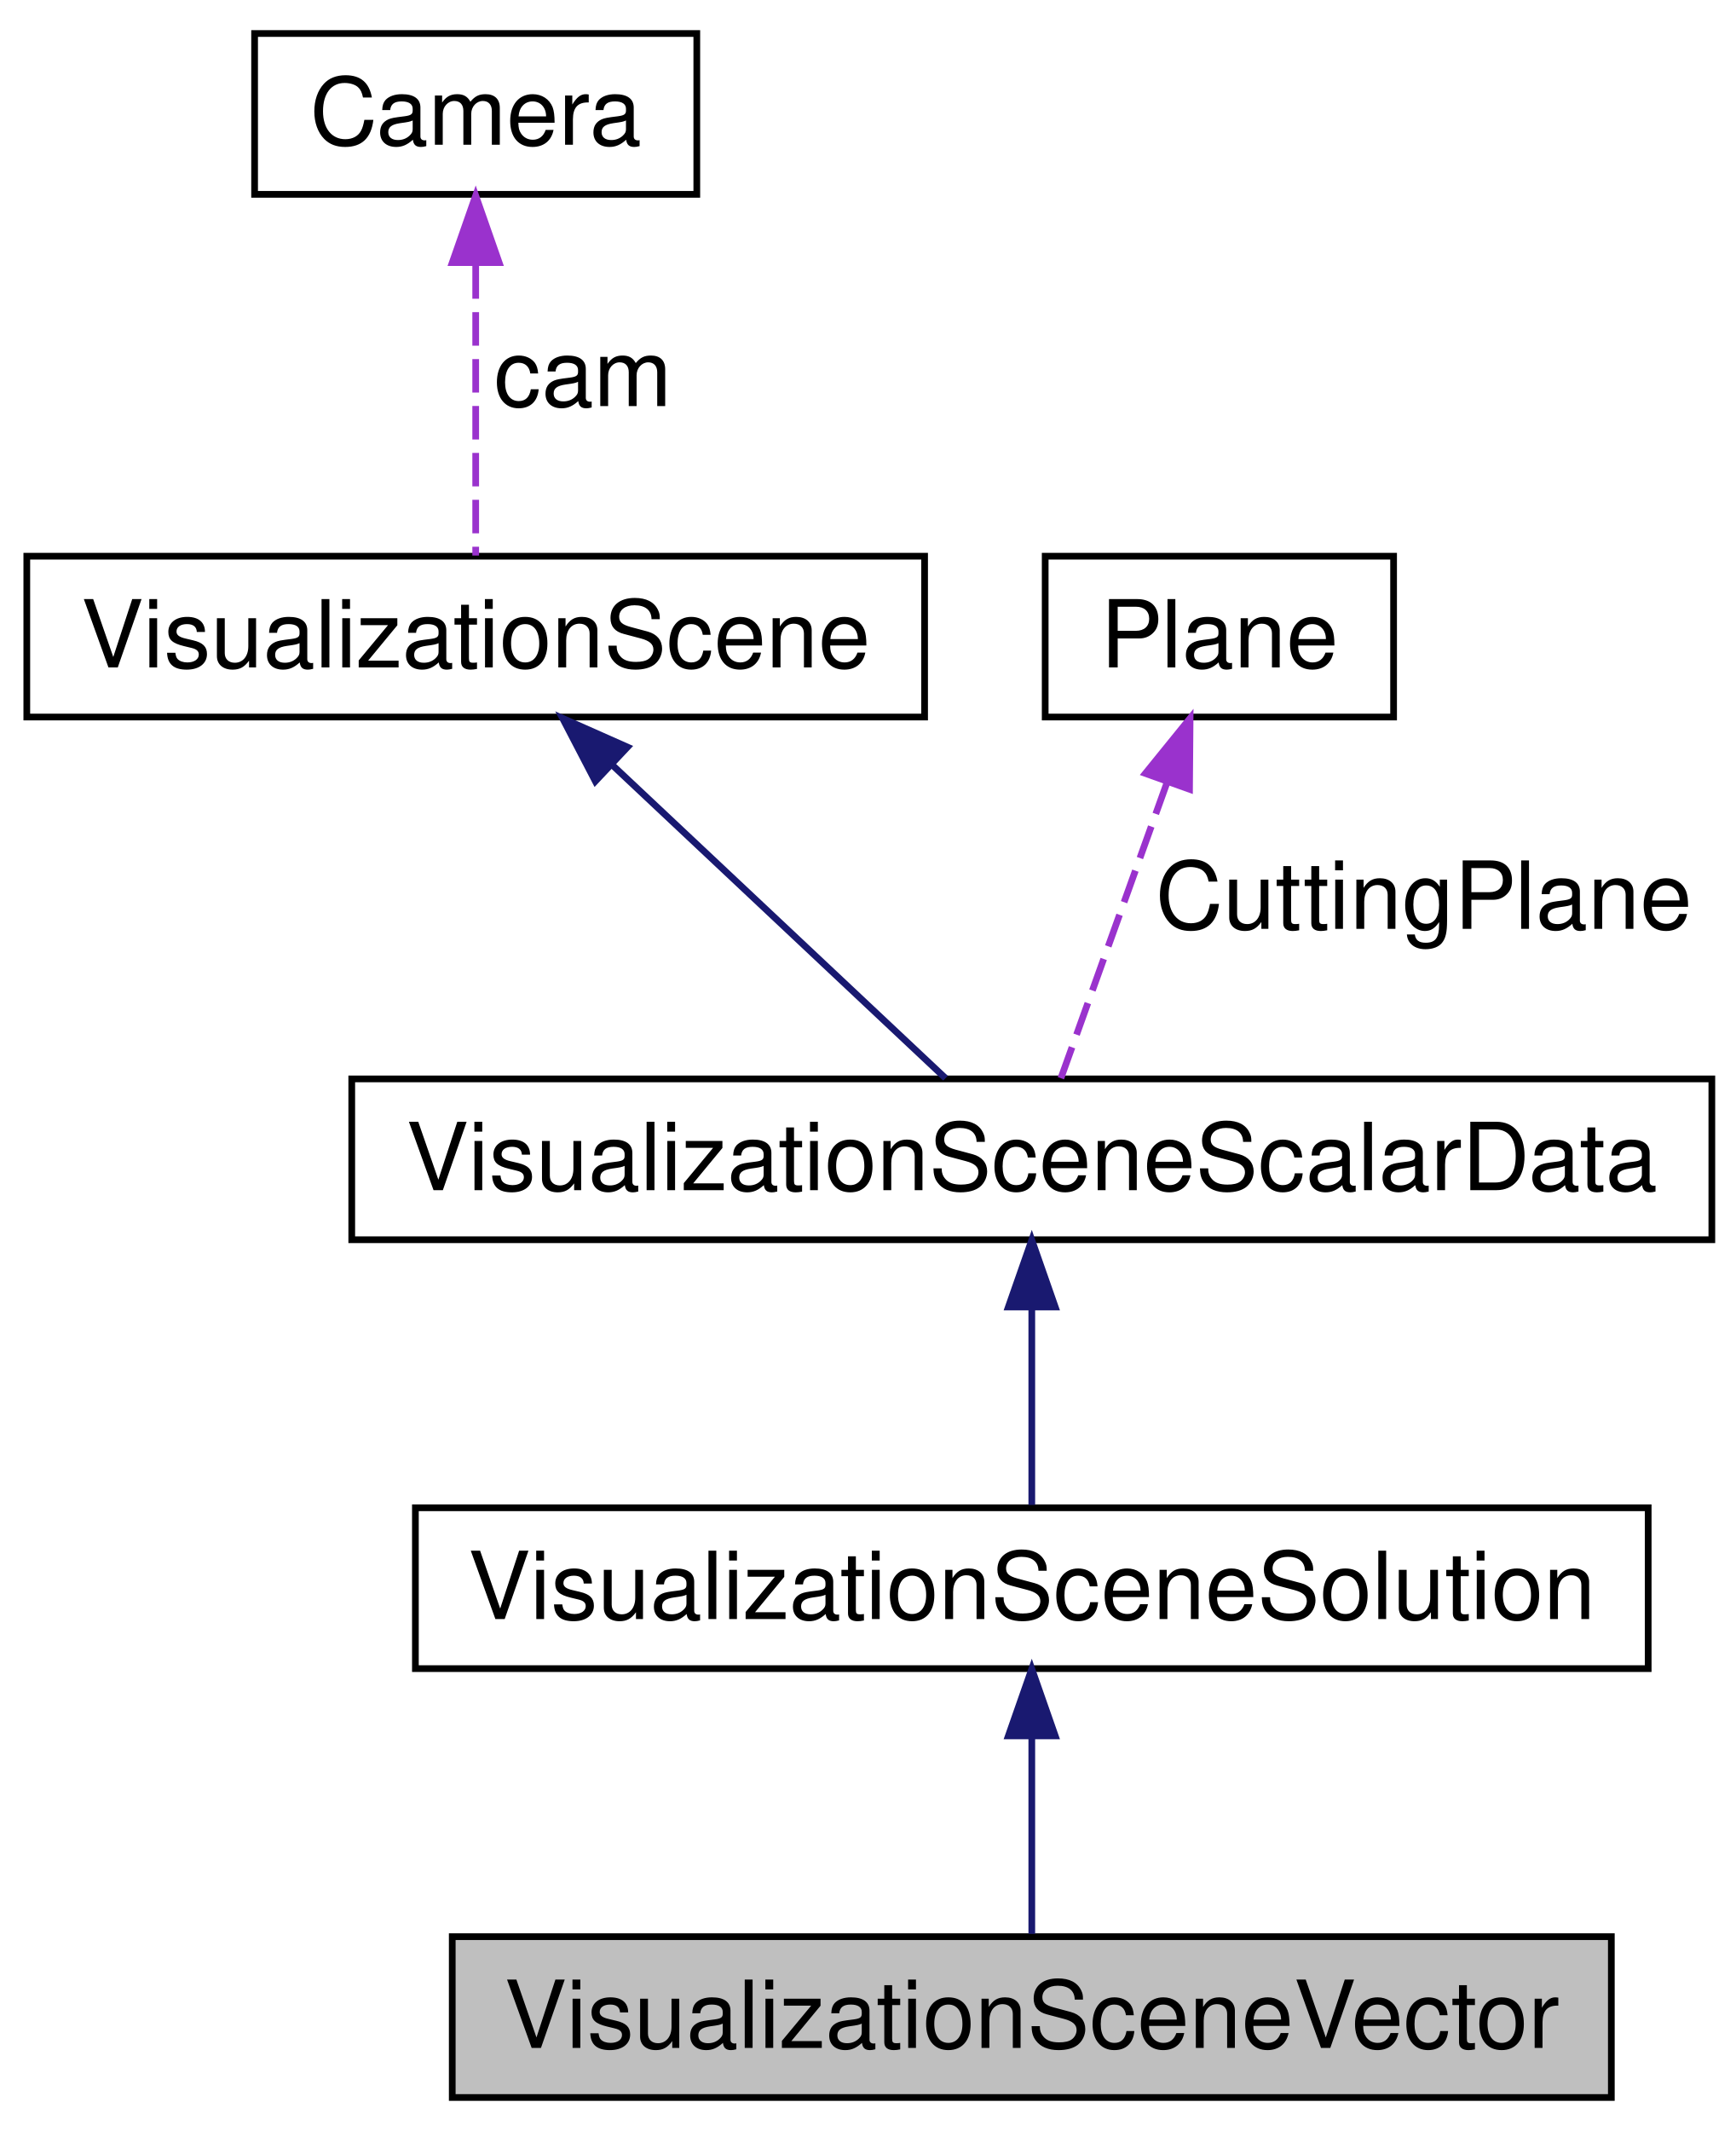
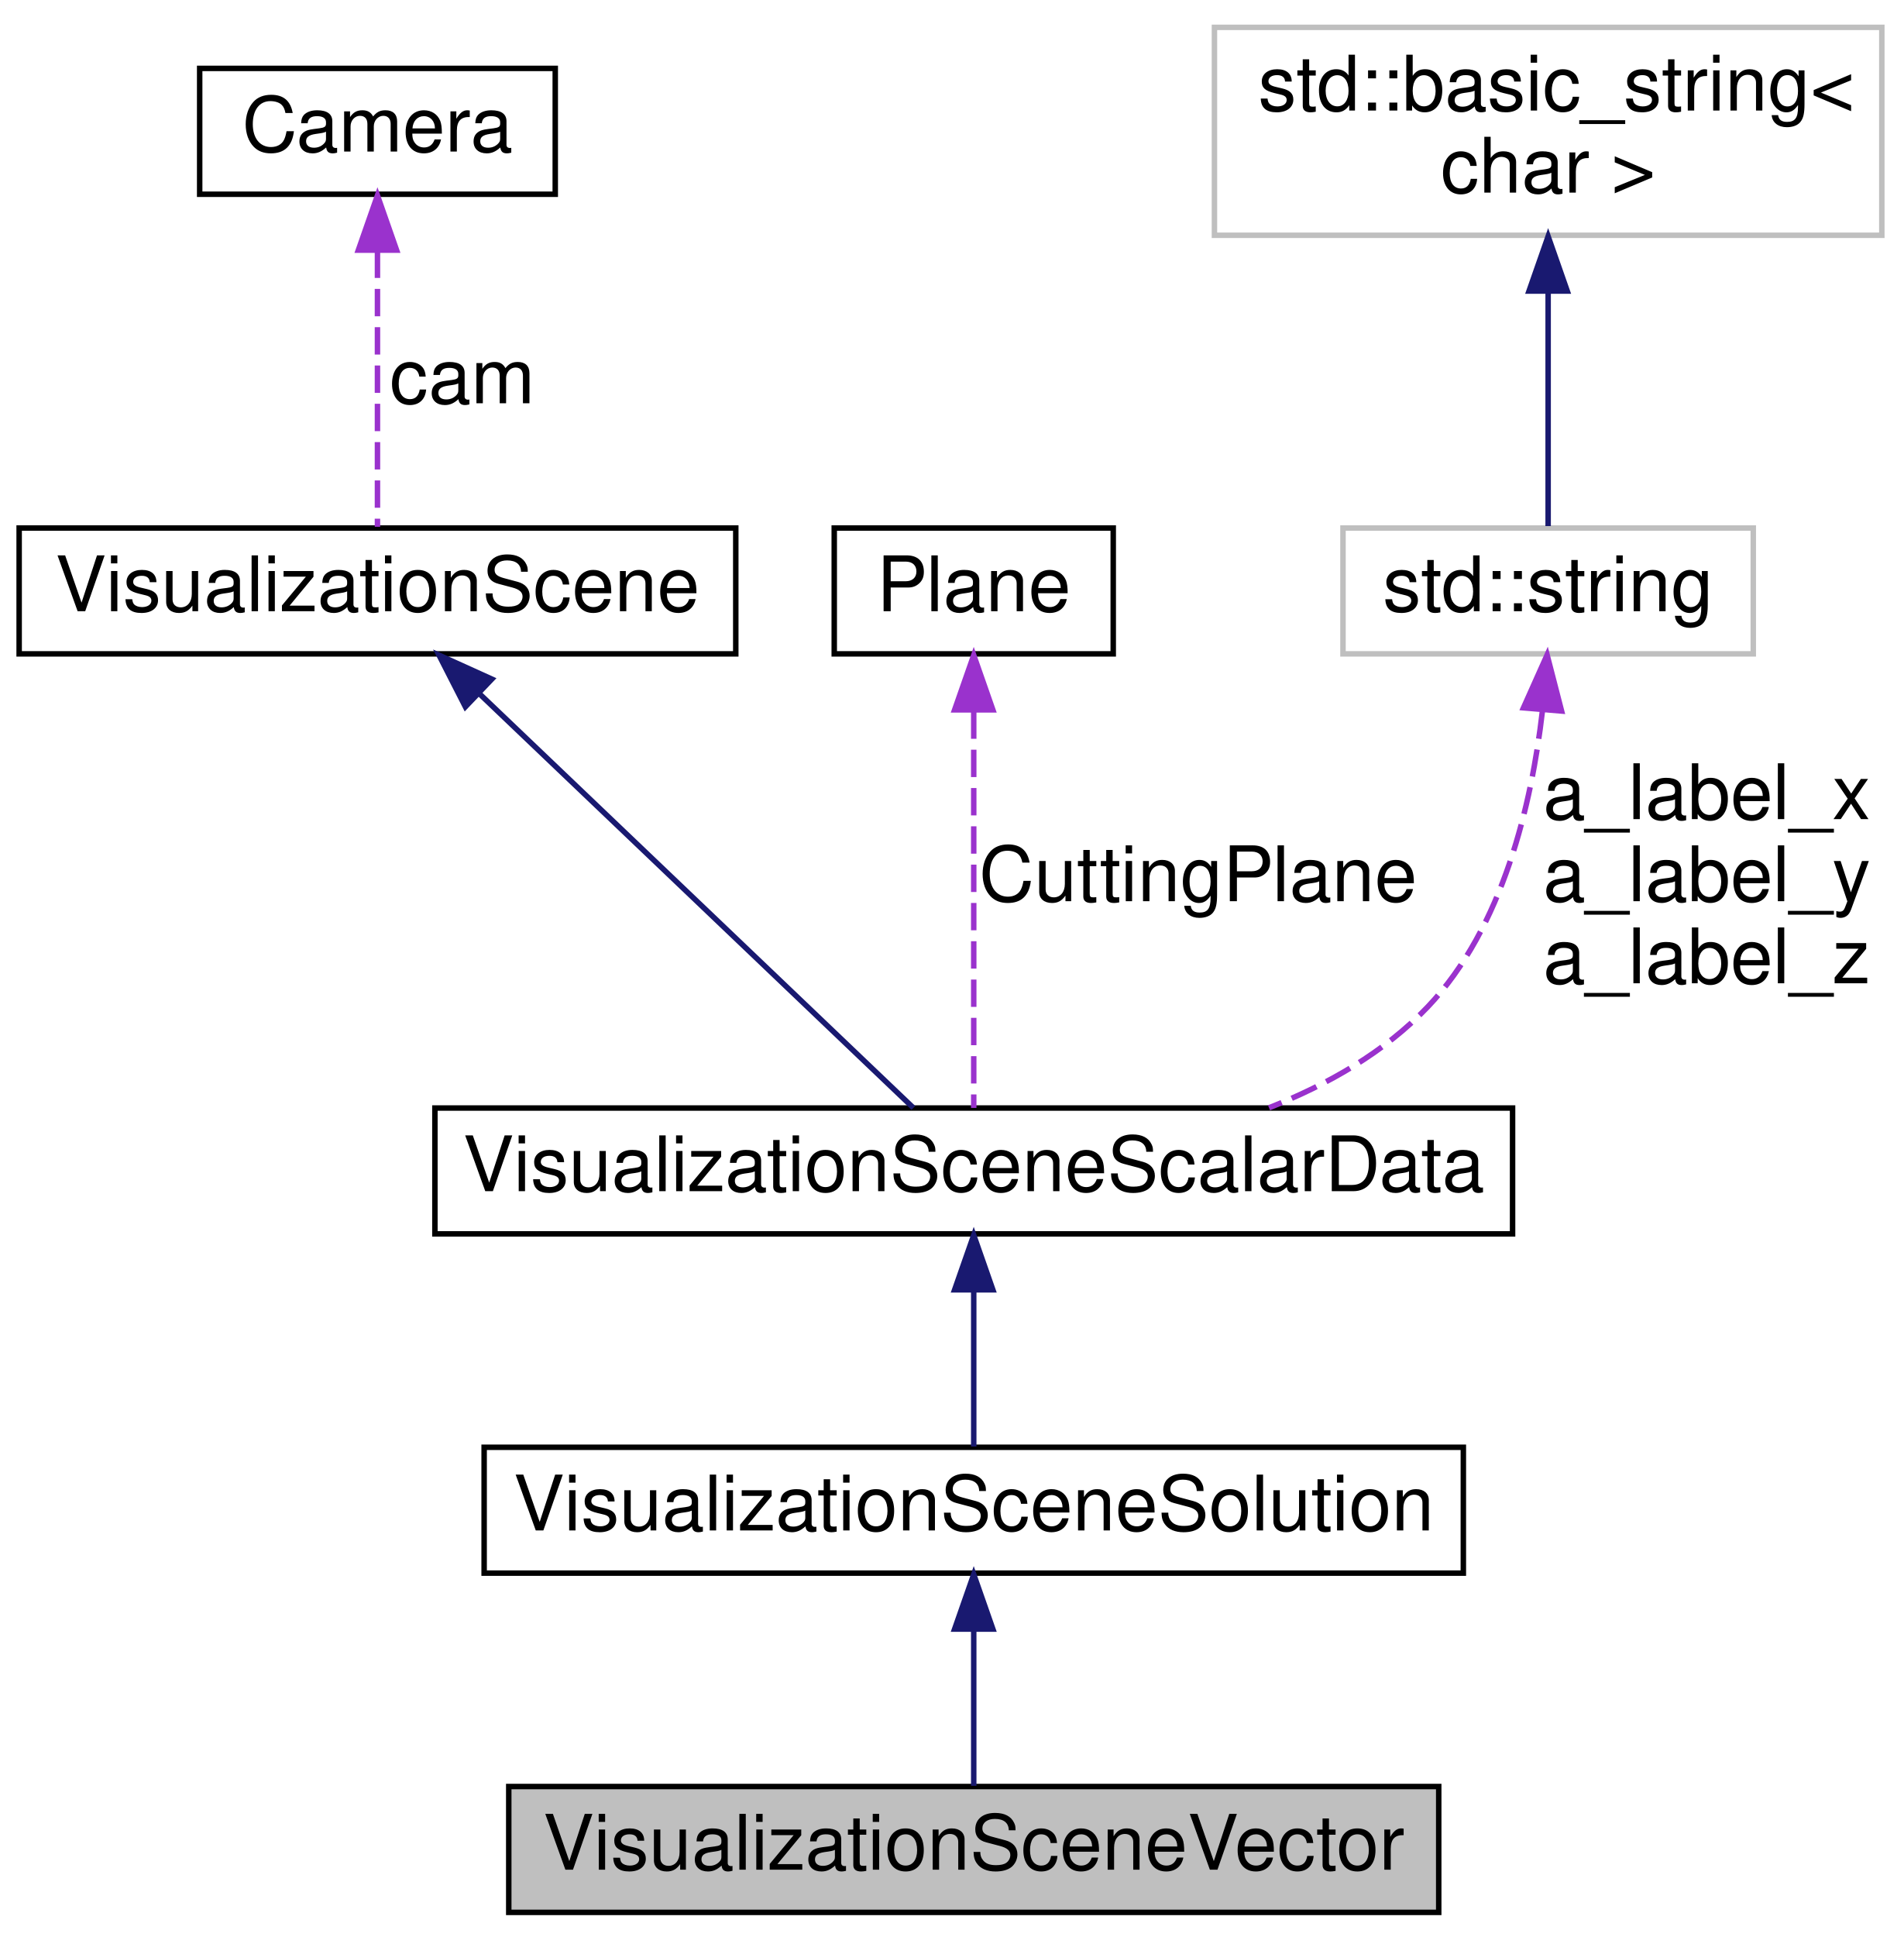
- <svg xmlns="http://www.w3.org/2000/svg" xmlns:xlink="http://www.w3.org/1999/xlink" width="259pt" height="318pt" viewBox="0.00 0.00 259.00 318.00">
-   <g id="graph1" class="graph" transform="scale(1 1) rotate(0) translate(4 314)">
-     <polygon fill="white" stroke="white" points="-4,5 -4,-314 256,-314 256,5 -4,5" />
+ <svg xmlns="http://www.w3.org/2000/svg" xmlns:xlink="http://www.w3.org/1999/xlink" width="348pt" height="354pt" viewBox="0.00 0.00 348.00 354.00">
+   <g id="graph0" class="graph" transform="scale(1 1) rotate(0) translate(4 350)">
+     <polygon fill="white" stroke="white" points="-4,5 -4,-350 345,-350 345,5 -4,5" />
    <g id="node1" class="node">
-       <polygon fill="#bfbfbf" stroke="black" points="63.5,-1 63.5,-25 236.5,-25 236.5,-1 63.5,-1" />
-       <text text-anchor="middle" x="150" y="-8.4" font-family="Helvetica,sans-Serif" font-size="14.00">VisualizationSceneVector</text>
+       <polygon fill="#bfbfbf" stroke="black" points="89,-0.5 89,-23.5 259,-23.5 259,-0.5 89,-0.5" />
+       <text text-anchor="middle" x="174" y="-8.3" font-family="Helvetica,sans-Serif" font-size="14.00">VisualizationSceneVector</text>
    </g>
    <g id="node2" class="node">
-       <a xlink:href="classVisualizationSceneSolution.html" target="_top" xlink:title="VisualizationSceneSolution">
-         <polygon fill="white" stroke="black" points="58,-65 58,-89 242,-89 242,-65 58,-65" />
-         <text text-anchor="middle" x="150" y="-72.4" font-family="Helvetica,sans-Serif" font-size="14.00">VisualizationSceneSolution</text>
-       </a>
+       <g id="a_node2">
+         <a xlink:href="classVisualizationSceneSolution.html" target="_top" xlink:title="VisualizationSceneSolution">
+           <polygon fill="white" stroke="black" points="84.5,-62.5 84.5,-85.5 263.5,-85.5 263.5,-62.5 84.5,-62.5" />
+           <text text-anchor="middle" x="174" y="-70.3" font-family="Helvetica,sans-Serif" font-size="14.00">VisualizationSceneSolution</text>
+         </a>
+       </g>
+     </g>
+     <g id="edge1" class="edge">
+       <path fill="none" stroke="midnightblue" d="M174,-52.231C174,-42.592 174,-31.544 174,-23.634" />
+       <polygon fill="midnightblue" stroke="midnightblue" points="170.5,-52.273 174,-62.273 177.5,-52.273 170.5,-52.273" />
+     </g>
+     <g id="node3" class="node">
+       <g id="a_node3">
+         <a xlink:href="classVisualizationSceneScalarData.html" target="_top" xlink:title="VisualizationSceneScalarData">
+           <polygon fill="white" stroke="black" points="75.5,-124.5 75.5,-147.5 272.5,-147.5 272.5,-124.5 75.5,-124.5" />
+           <text text-anchor="middle" x="174" y="-132.3" font-family="Helvetica,sans-Serif" font-size="14.00">VisualizationSceneScalarData</text>
+         </a>
+       </g>
    </g>
    <g id="edge2" class="edge">
-       <path fill="none" stroke="midnightblue" d="M150,-54.678C150,-44.868 150,-33.718 150,-25.421" />
-       <polygon fill="midnightblue" stroke="midnightblue" points="146.5,-54.962 150,-64.962 153.5,-54.962 146.5,-54.962" />
+       <path fill="none" stroke="midnightblue" d="M174,-114.231C174,-104.592 174,-93.544 174,-85.634" />
+       <polygon fill="midnightblue" stroke="midnightblue" points="170.5,-114.273 174,-124.273 177.5,-114.273 170.5,-114.273" />
    </g>
    <g id="node4" class="node">
-       <a xlink:href="classVisualizationSceneScalarData.html" target="_top" xlink:title="VisualizationSceneScalarData">
-         <polygon fill="white" stroke="black" points="48.5,-129 48.5,-153 251.5,-153 251.5,-129 48.5,-129" />
-         <text text-anchor="middle" x="150" y="-136.4" font-family="Helvetica,sans-Serif" font-size="14.00">VisualizationSceneScalarData</text>
-       </a>
+       <g id="a_node4">
+         <a xlink:href="classVisualizationScene.html" target="_top" xlink:title="VisualizationScene">
+           <polygon fill="white" stroke="black" points="-0.5,-230.5 -0.5,-253.5 130.5,-253.5 130.5,-230.5 -0.5,-230.5" />
+           <text text-anchor="middle" x="65" y="-238.3" font-family="Helvetica,sans-Serif" font-size="14.00">VisualizationScene</text>
+         </a>
+       </g>
+     </g>
+     <g id="edge3" class="edge">
+       <path fill="none" stroke="midnightblue" d="M83.639,-223.216C106.452,-201.449 144.341,-165.299 162.969,-147.525" />
+       <polygon fill="midnightblue" stroke="midnightblue" points="81.073,-220.826 76.254,-230.262 85.906,-225.891 81.073,-220.826" />
+     </g>
+     <g id="node5" class="node">
+       <g id="a_node5">
+         <a xlink:href="classCamera.html" target="_top" xlink:title="Camera">
+           <polygon fill="white" stroke="black" points="32.5,-314.5 32.5,-337.5 97.5,-337.5 97.5,-314.5 32.5,-314.5" />
+           <text text-anchor="middle" x="65" y="-322.3" font-family="Helvetica,sans-Serif" font-size="14.00">Camera</text>
+         </a>
+       </g>
    </g>
    <g id="edge4" class="edge">
-       <path fill="none" stroke="midnightblue" d="M150,-118.679C150,-108.868 150,-97.718 150,-89.421" />
-       <polygon fill="midnightblue" stroke="midnightblue" points="146.5,-118.962 150,-128.962 153.5,-118.962 146.5,-118.962" />
+       <path fill="none" stroke="#9a32cd" stroke-dasharray="5,2" d="M65,-304.203C65,-288.114 65,-266.493 65,-253.723" />
+       <polygon fill="#9a32cd" stroke="#9a32cd" points="61.5,-304.28 65,-314.28 68.5,-304.28 61.5,-304.28" />
+       <text text-anchor="middle" x="80.5" y="-276.3" font-family="Helvetica,sans-Serif" font-size="14.00"> cam</text>
    </g>
    <g id="node6" class="node">
-       <a xlink:href="classVisualizationScene.html" target="_top" xlink:title="VisualizationScene">
-         <polygon fill="white" stroke="black" points="0,-207 0,-231 134,-231 134,-207 0,-207" />
-         <text text-anchor="middle" x="67" y="-214.4" font-family="Helvetica,sans-Serif" font-size="14.00">VisualizationScene</text>
-       </a>
+       <g id="a_node6">
+         <a xlink:href="classPlane.html" target="_top" xlink:title="Plane">
+           <polygon fill="white" stroke="black" points="148.5,-230.5 148.5,-253.5 199.5,-253.5 199.5,-230.5 148.5,-230.5" />
+           <text text-anchor="middle" x="174" y="-238.3" font-family="Helvetica,sans-Serif" font-size="14.00">Plane</text>
+         </a>
+       </g>
+     </g>
+     <g id="edge5" class="edge">
+       <path fill="none" stroke="#9a32cd" stroke-dasharray="5,2" d="M174,-219.984C174,-198.019 174,-164.445 174,-147.525" />
+       <polygon fill="#9a32cd" stroke="#9a32cd" points="170.5,-220.262 174,-230.262 177.5,-220.262 170.5,-220.262" />
+       <text text-anchor="middle" x="215" y="-185.3" font-family="Helvetica,sans-Serif" font-size="14.00"> CuttingPlane</text>
+     </g>
+     <g id="node7" class="node">
+       <g id="a_node7">
+         <a xlink:title="STL class. ">
+           <polygon fill="white" stroke="#bfbfbf" points="241.5,-230.5 241.5,-253.5 316.5,-253.5 316.5,-230.5 241.5,-230.5" />
+           <text text-anchor="middle" x="279" y="-238.3" font-family="Helvetica,sans-Serif" font-size="14.00">std::string</text>
+         </a>
+       </g>
    </g>
    <g id="edge6" class="edge">
-       <path fill="none" stroke="midnightblue" d="M87.533,-199.704C103.053,-185.119 123.879,-165.548 137.122,-153.102" />
-       <polygon fill="midnightblue" stroke="midnightblue" points="84.859,-197.414 79.969,-206.812 89.653,-202.515 84.859,-197.414" />
+       <path fill="none" stroke="#9a32cd" stroke-dasharray="5,2" d="M277.939,-219.948C276.018,-203.311 270.824,-180.545 257,-166 249.113,-157.702 238.724,-151.777 227.975,-147.547" />
+       <polygon fill="#9a32cd" stroke="#9a32cd" points="274.485,-220.639 278.813,-230.31 281.461,-220.051 274.485,-220.639" />
+       <text text-anchor="middle" x="308" y="-200.3" font-family="Helvetica,sans-Serif" font-size="14.00"> a_label_x</text>
+       <text text-anchor="middle" x="308" y="-185.3" font-family="Helvetica,sans-Serif" font-size="14.00">a_label_y</text>
+       <text text-anchor="middle" x="308" y="-170.3" font-family="Helvetica,sans-Serif" font-size="14.00">a_label_z</text>
    </g>
    <g id="node8" class="node">
-       <a xlink:href="classCamera.html" target="_top" xlink:title="Camera">
-         <polygon fill="white" stroke="black" points="34,-285 34,-309 100,-309 100,-285 34,-285" />
-         <text text-anchor="middle" x="67" y="-292.4" font-family="Helvetica,sans-Serif" font-size="14.00">Camera</text>
-       </a>
+       <polygon fill="white" stroke="#bfbfbf" points="218,-307 218,-345 340,-345 340,-307 218,-307" />
+       <text text-anchor="start" x="226" y="-329.8" font-family="Helvetica,sans-Serif" font-size="14.00">std::basic_string&lt;</text>
+       <text text-anchor="middle" x="279" y="-314.8" font-family="Helvetica,sans-Serif" font-size="14.00"> char &gt;</text>
    </g>
-     <g id="edge8" class="edge">
-       <path fill="none" stroke="#9a32cd" stroke-dasharray="5,2" d="M67,-274.417C67,-260.285 67,-242.634 67,-231.102" />
-       <polygon fill="#9a32cd" stroke="#9a32cd" points="63.5,-274.812 67,-284.812 70.5,-274.813 63.5,-274.812" />
-       <text text-anchor="middle" x="83" y="-253.4" font-family="Helvetica,sans-Serif" font-size="14.00"> cam</text>
-     </g>
-     <g id="node10" class="node">
-       <a xlink:href="classPlane.html" target="_top" xlink:title="Plane">
-         <polygon fill="white" stroke="black" points="152,-207 152,-231 204,-231 204,-207 152,-207" />
-         <text text-anchor="middle" x="178" y="-214.4" font-family="Helvetica,sans-Serif" font-size="14.00">Plane</text>
-       </a>
-     </g>
-     <g id="edge10" class="edge">
-       <path fill="none" stroke="#9a32cd" stroke-dasharray="5,2" d="M170.193,-197.252C165.072,-182.986 158.566,-164.863 154.344,-153.102" />
-       <polygon fill="#9a32cd" stroke="#9a32cd" points="166.952,-198.583 173.625,-206.812 173.54,-196.218 166.952,-198.583" />
-       <text text-anchor="middle" x="208.5" y="-175.4" font-family="Helvetica,sans-Serif" font-size="14.00"> CuttingPlane</text>
+     <g id="edge7" class="edge">
+       <path fill="none" stroke="midnightblue" d="M279,-296.616C279,-281.871 279,-264.714 279,-253.857" />
+       <polygon fill="midnightblue" stroke="midnightblue" points="275.5,-296.802 279,-306.802 282.5,-296.802 275.5,-296.802" />
    </g>
  </g>
</svg>
